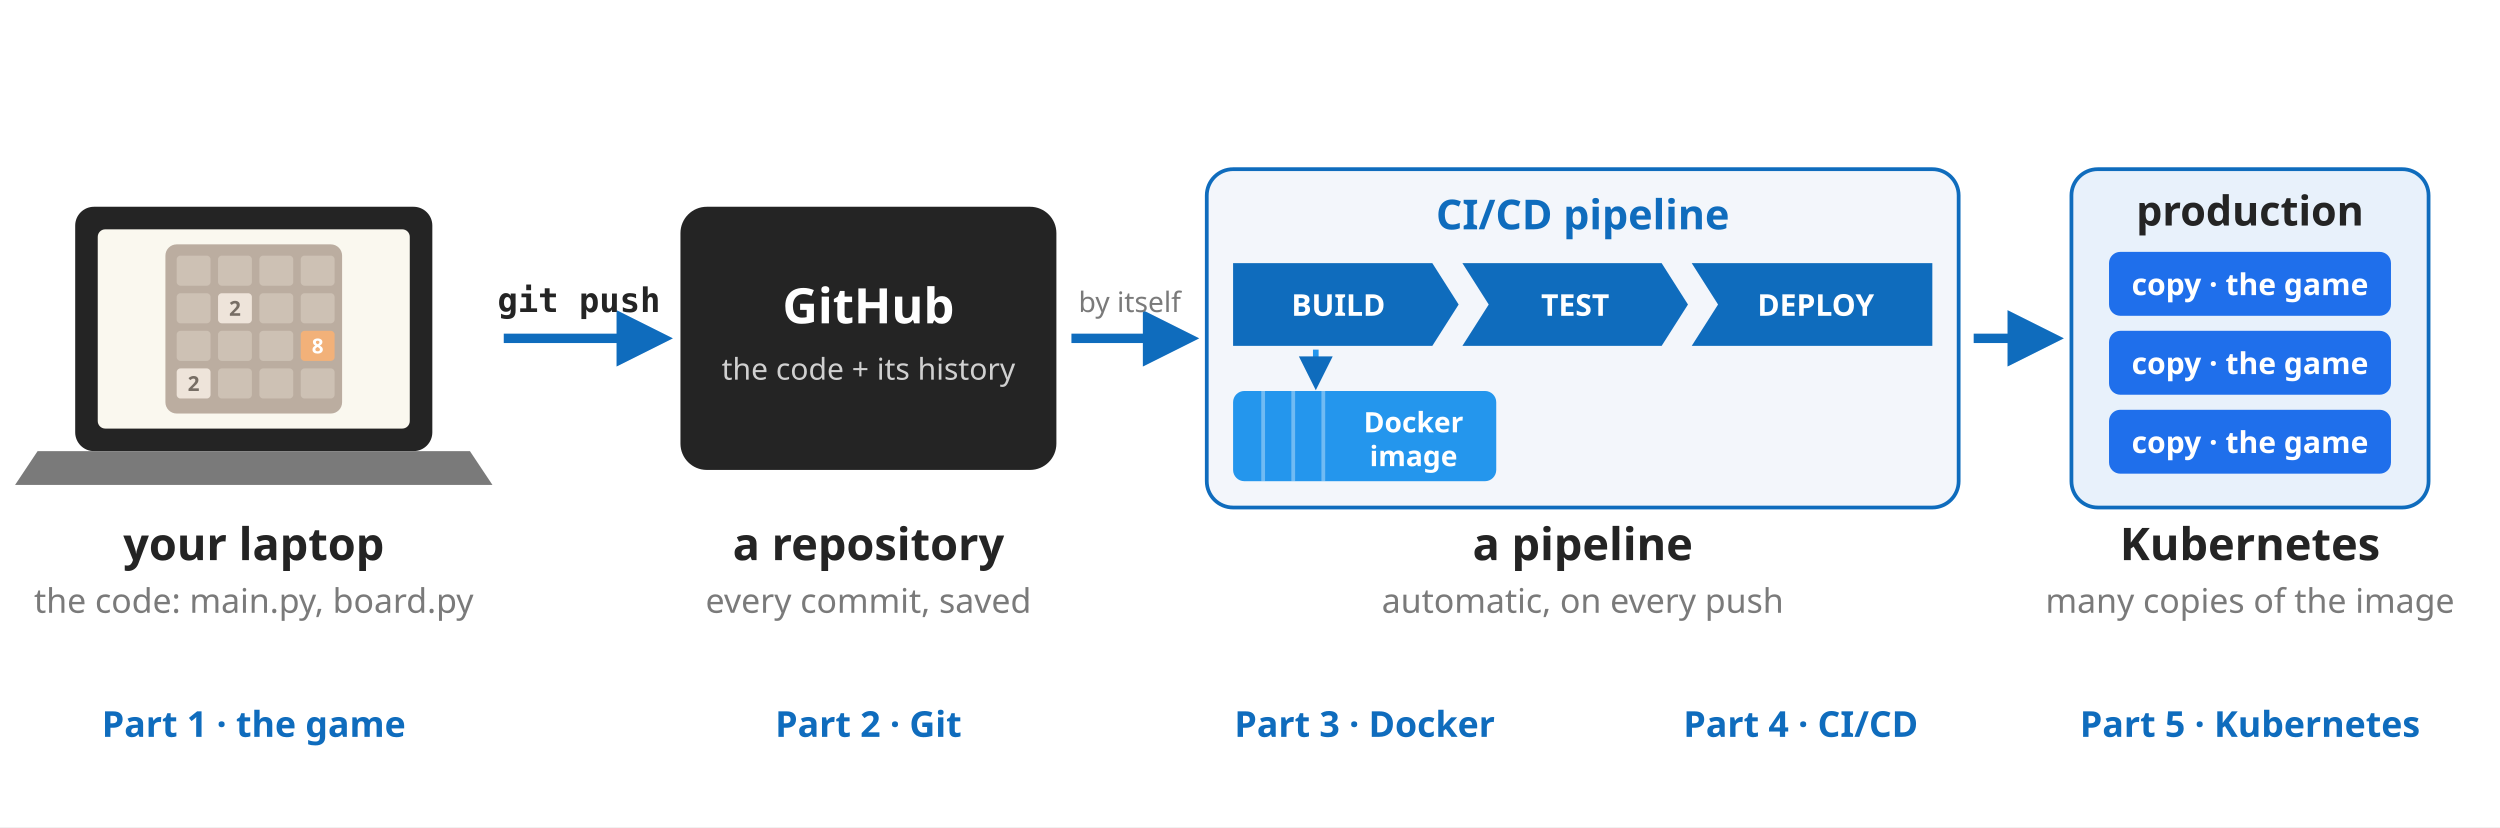
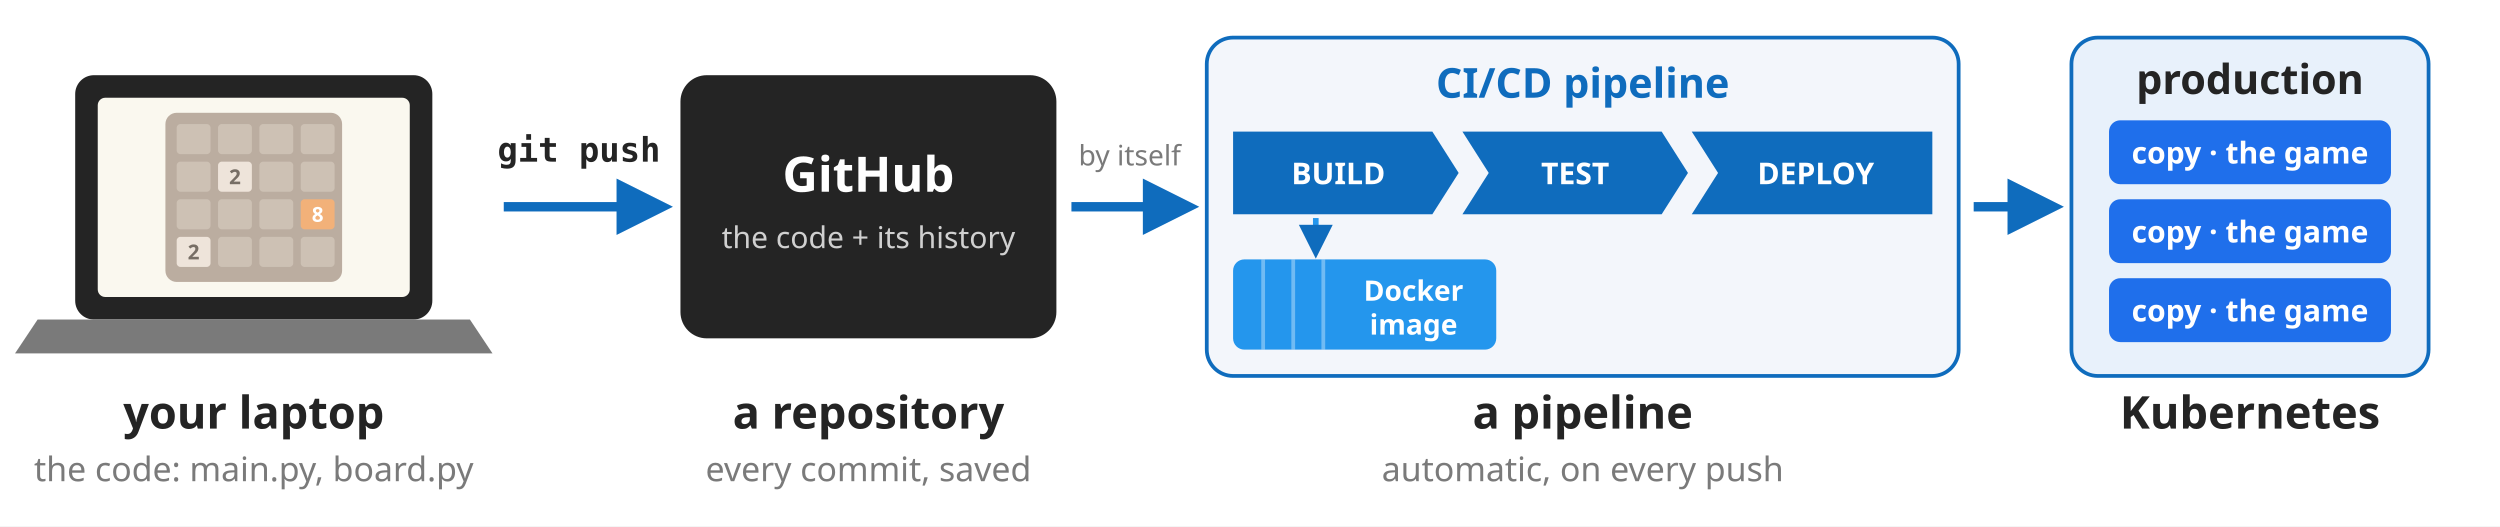
- <svg xmlns="http://www.w3.org/2000/svg" viewBox="0 0 1330 440" width="1330" height="440" font-family="Segoe UI, Calibri, Carlito, sans-serif">
+ <svg xmlns="http://www.w3.org/2000/svg" viewBox="0 70 1330 280" width="1330" height="280" font-family="Segoe UI, Calibri, Carlito, sans-serif">
  <defs>
    <marker id="a" viewBox="0 0 10 10" refX="8" refY="5" markerWidth="6" markerHeight="6" orient="auto-start-reverse">
      <path d="M0 0 L10 5 L0 10 z" fill="#0f6cbd" />
    </marker>
  </defs>
-   <rect width="1330" height="440" fill="#ffffff" />
+   <rect width="1330" height="350" fill="#ffffff" />
  <rect x="40" y="110" width="190" height="130" rx="10" fill="#242424" />
  <rect x="52" y="122" width="166" height="106" rx="4" fill="#faf8ef" />
  <rect x="88" y="130" width="94" height="90" rx="6" fill="#bbada0" />
  <g fill="#cdc1b4">
    <rect x="94" y="136" width="18" height="16" rx="2" />
    <rect x="116" y="136" width="18" height="16" rx="2" />
    <rect x="138" y="136" width="18" height="16" rx="2" />
    <rect x="160" y="136" width="18" height="16" rx="2" />
    <rect x="94" y="156" width="18" height="16" rx="2" />
    <rect x="138" y="156" width="18" height="16" rx="2" />
    <rect x="160" y="156" width="18" height="16" rx="2" />
    <rect x="94" y="176" width="18" height="16" rx="2" />
    <rect x="116" y="176" width="18" height="16" rx="2" />
    <rect x="138" y="176" width="18" height="16" rx="2" />
    <rect x="116" y="196" width="18" height="16" rx="2" />
    <rect x="138" y="196" width="18" height="16" rx="2" />
    <rect x="160" y="196" width="18" height="16" rx="2" />
  </g>
  <rect x="116" y="156" width="18" height="16" rx="2" fill="#eee4da" />
  <text x="125" y="168" text-anchor="middle" font-size="11" font-weight="700" fill="#776e65">2</text>
  <rect x="160" y="176" width="18" height="16" rx="2" fill="#f2b179" />
  <text x="169" y="188" text-anchor="middle" font-size="11" font-weight="700" fill="#ffffff">8</text>
  <rect x="94" y="196" width="18" height="16" rx="2" fill="#eee4da" />
  <text x="103" y="208" text-anchor="middle" font-size="11" font-weight="700" fill="#776e65">2</text>
  <path d="M20 240 L250 240 L262 258 L8 258 Z" fill="#7a7a7a" />
  <text x="135" y="298" text-anchor="middle" font-size="24" font-weight="700" fill="#242424">your laptop</text>
  <text x="135" y="326" text-anchor="middle" font-size="18" fill="#7a7a7a">the code: main.py, board.py</text>
-   <text x="135" y="392" text-anchor="middle" font-size="19" font-weight="700" fill="#0f6cbd">Part 1 · the game</text>
  <path d="M268 180 L352 180" stroke="#0f6cbd" stroke-width="5" marker-end="url(#a)" />
-   <text x="308" y="166" text-anchor="middle" font-size="18" font-family="Consolas, monospace" font-weight="700" fill="#242424">git push</text>
+   <text x="308" y="156" text-anchor="middle" font-size="18" font-family="Consolas, monospace" font-weight="700" fill="#242424">git push</text>
  <rect x="362" y="110" width="200" height="140" rx="14" fill="#242424" />
  <text x="462" y="172" text-anchor="middle" font-size="26" font-weight="700" fill="#ffffff">GitHub</text>
  <text x="462" y="202" text-anchor="middle" font-size="16" fill="#d0d0d0">the code + its history</text>
  <text x="462" y="298" text-anchor="middle" font-size="24" font-weight="700" fill="#242424">a repository</text>
  <text x="462" y="326" text-anchor="middle" font-size="18" fill="#7a7a7a">every commit, saved</text>
-   <text x="462" y="392" text-anchor="middle" font-size="19" font-weight="700" fill="#0f6cbd">Part 2 · Git</text>
  <path d="M570 180 L632 180" stroke="#0f6cbd" stroke-width="5" marker-end="url(#a)" />
-   <text x="601" y="166" text-anchor="middle" font-size="15" fill="#7a7a7a">by itself</text>
+   <text x="601" y="158" text-anchor="middle" font-size="15" fill="#7a7a7a">by itself</text>
  <rect x="642" y="90" width="400" height="180" rx="14" fill="#f3f6fb" stroke="#0f6cbd" stroke-width="2" />
  <text x="842" y="122" text-anchor="middle" font-size="22" font-weight="700" fill="#0f6cbd">CI/CD pipeline</text>
  <g font-size="16" font-weight="700" fill="#ffffff" text-anchor="middle">
    <path d="M656 140 L762 140 L776 162 L762 184 L656 184 Z" fill="#0f6cbd" />
    <text x="712" y="168">BUILD</text>
    <path d="M778 140 L884 140 L898 162 L884 184 L778 184 L792 162 Z" fill="#0f6cbd" />
    <text x="838" y="168">TEST</text>
    <path d="M900 140 L1028 140 L1028 184 L900 184 L914 162 Z" fill="#0f6cbd" />
    <text x="966" y="168">DEPLOY</text>
  </g>
  <path d="M700 186 L700 204" stroke="#2496ed" stroke-width="3" marker-end="url(#a)" />
  <rect x="656" y="208" width="140" height="48" rx="6" fill="#2496ed" />
  <path d="M672 208 L672 256 M688 208 L688 256 M704 208 L704 256" stroke="#ffffff" stroke-opacity="0.35" stroke-width="2" />
  <text x="752" y="230" text-anchor="middle" font-size="15" font-weight="700" fill="#ffffff">Docker</text>
  <text x="752" y="248" text-anchor="middle" font-size="15" font-weight="700" fill="#ffffff">image</text>
  <text x="842" y="298" text-anchor="middle" font-size="24" font-weight="700" fill="#242424">a pipeline</text>
  <text x="842" y="326" text-anchor="middle" font-size="18" fill="#7a7a7a">automatic, on every push</text>
-   <text x="726" y="392" text-anchor="middle" font-size="19" font-weight="700" fill="#0f6cbd">Part 3 · Docker</text>
-   <text x="958" y="392" text-anchor="middle" font-size="19" font-weight="700" fill="#0f6cbd">Part 4 · CI/CD</text>
  <path d="M1050 180 L1092 180" stroke="#0f6cbd" stroke-width="5" marker-end="url(#a)" />
  <rect x="1102" y="90" width="190" height="180" rx="14" fill="#e8f1fb" stroke="#0f6cbd" stroke-width="2" />
  <text x="1197" y="120" text-anchor="middle" font-size="22" font-weight="700" fill="#242424">production</text>
  <rect x="1122" y="134" width="150" height="34" rx="6" fill="#1f6feb" />
  <text x="1197" y="157" text-anchor="middle" font-size="16" font-weight="700" fill="#ffffff">copy · the game</text>
  <rect x="1122" y="176" width="150" height="34" rx="6" fill="#1f6feb" />
  <text x="1197" y="199" text-anchor="middle" font-size="16" font-weight="700" fill="#ffffff">copy · the game</text>
  <rect x="1122" y="218" width="150" height="34" rx="6" fill="#1f6feb" />
  <text x="1197" y="241" text-anchor="middle" font-size="16" font-weight="700" fill="#ffffff">copy · the game</text>
  <text x="1197" y="298" text-anchor="middle" font-size="24" font-weight="700" fill="#242424">Kubernetes</text>
-   <text x="1197" y="326" text-anchor="middle" font-size="18" fill="#7a7a7a">many copies of the image</text>
-   <text x="1197" y="392" text-anchor="middle" font-size="19" font-weight="700" fill="#0f6cbd">Part 5 · Kubernetes</text>
</svg>
